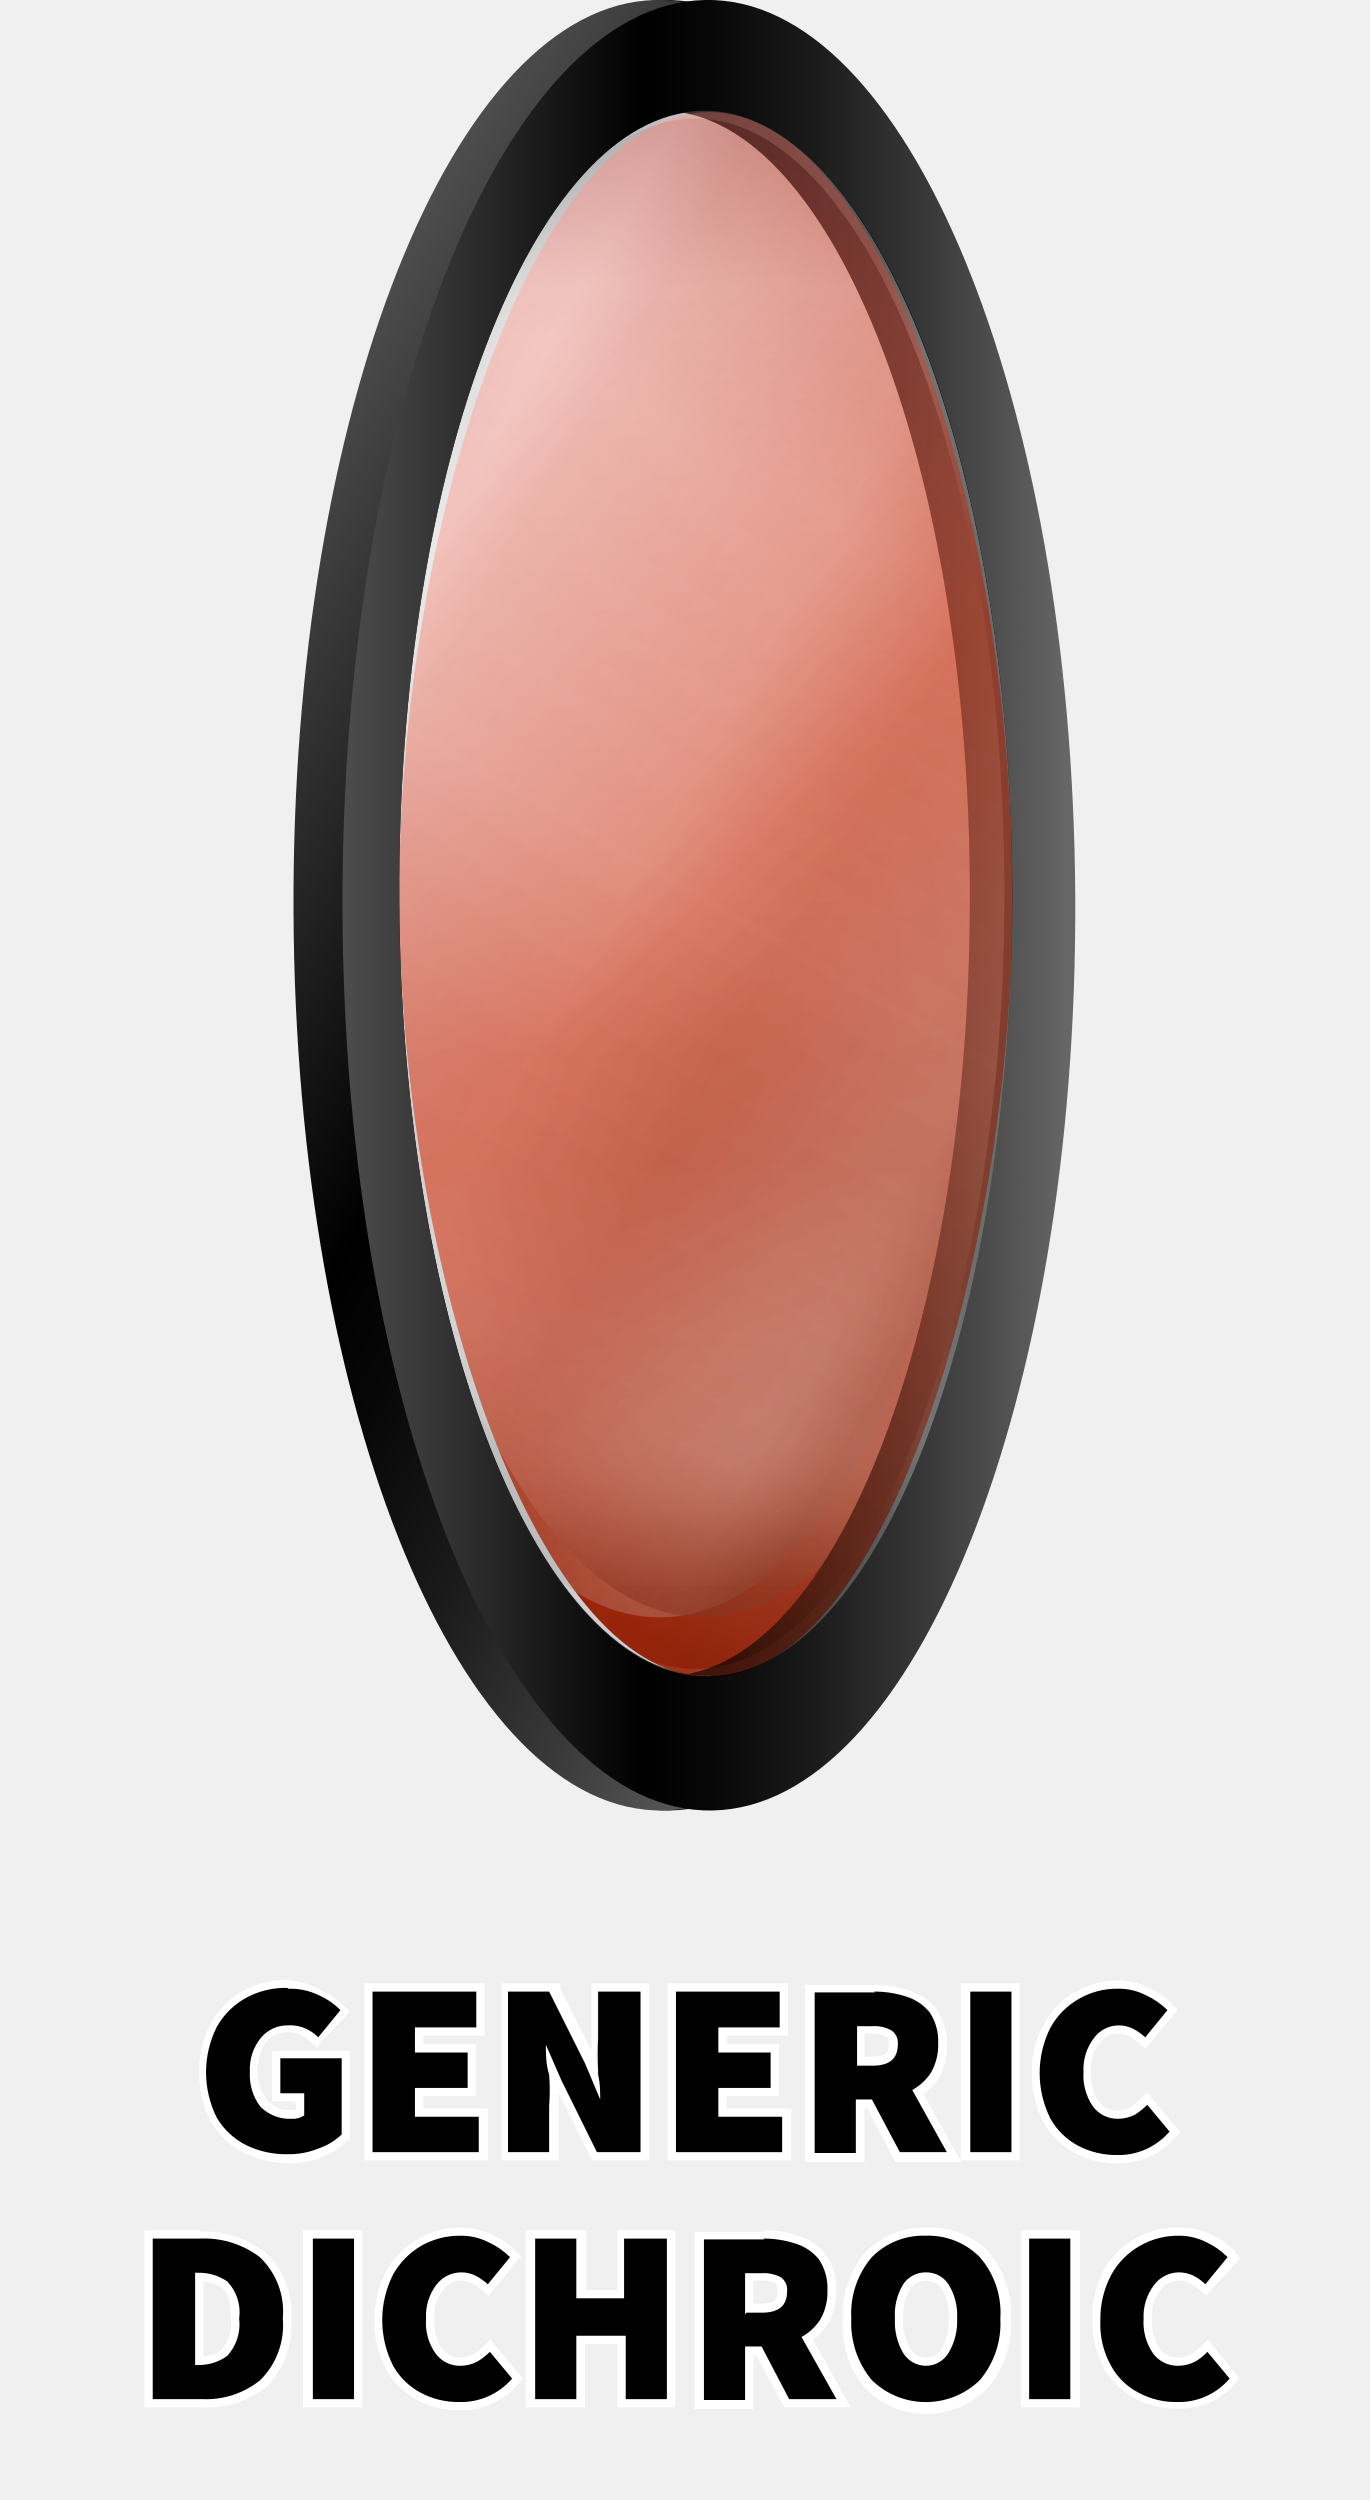
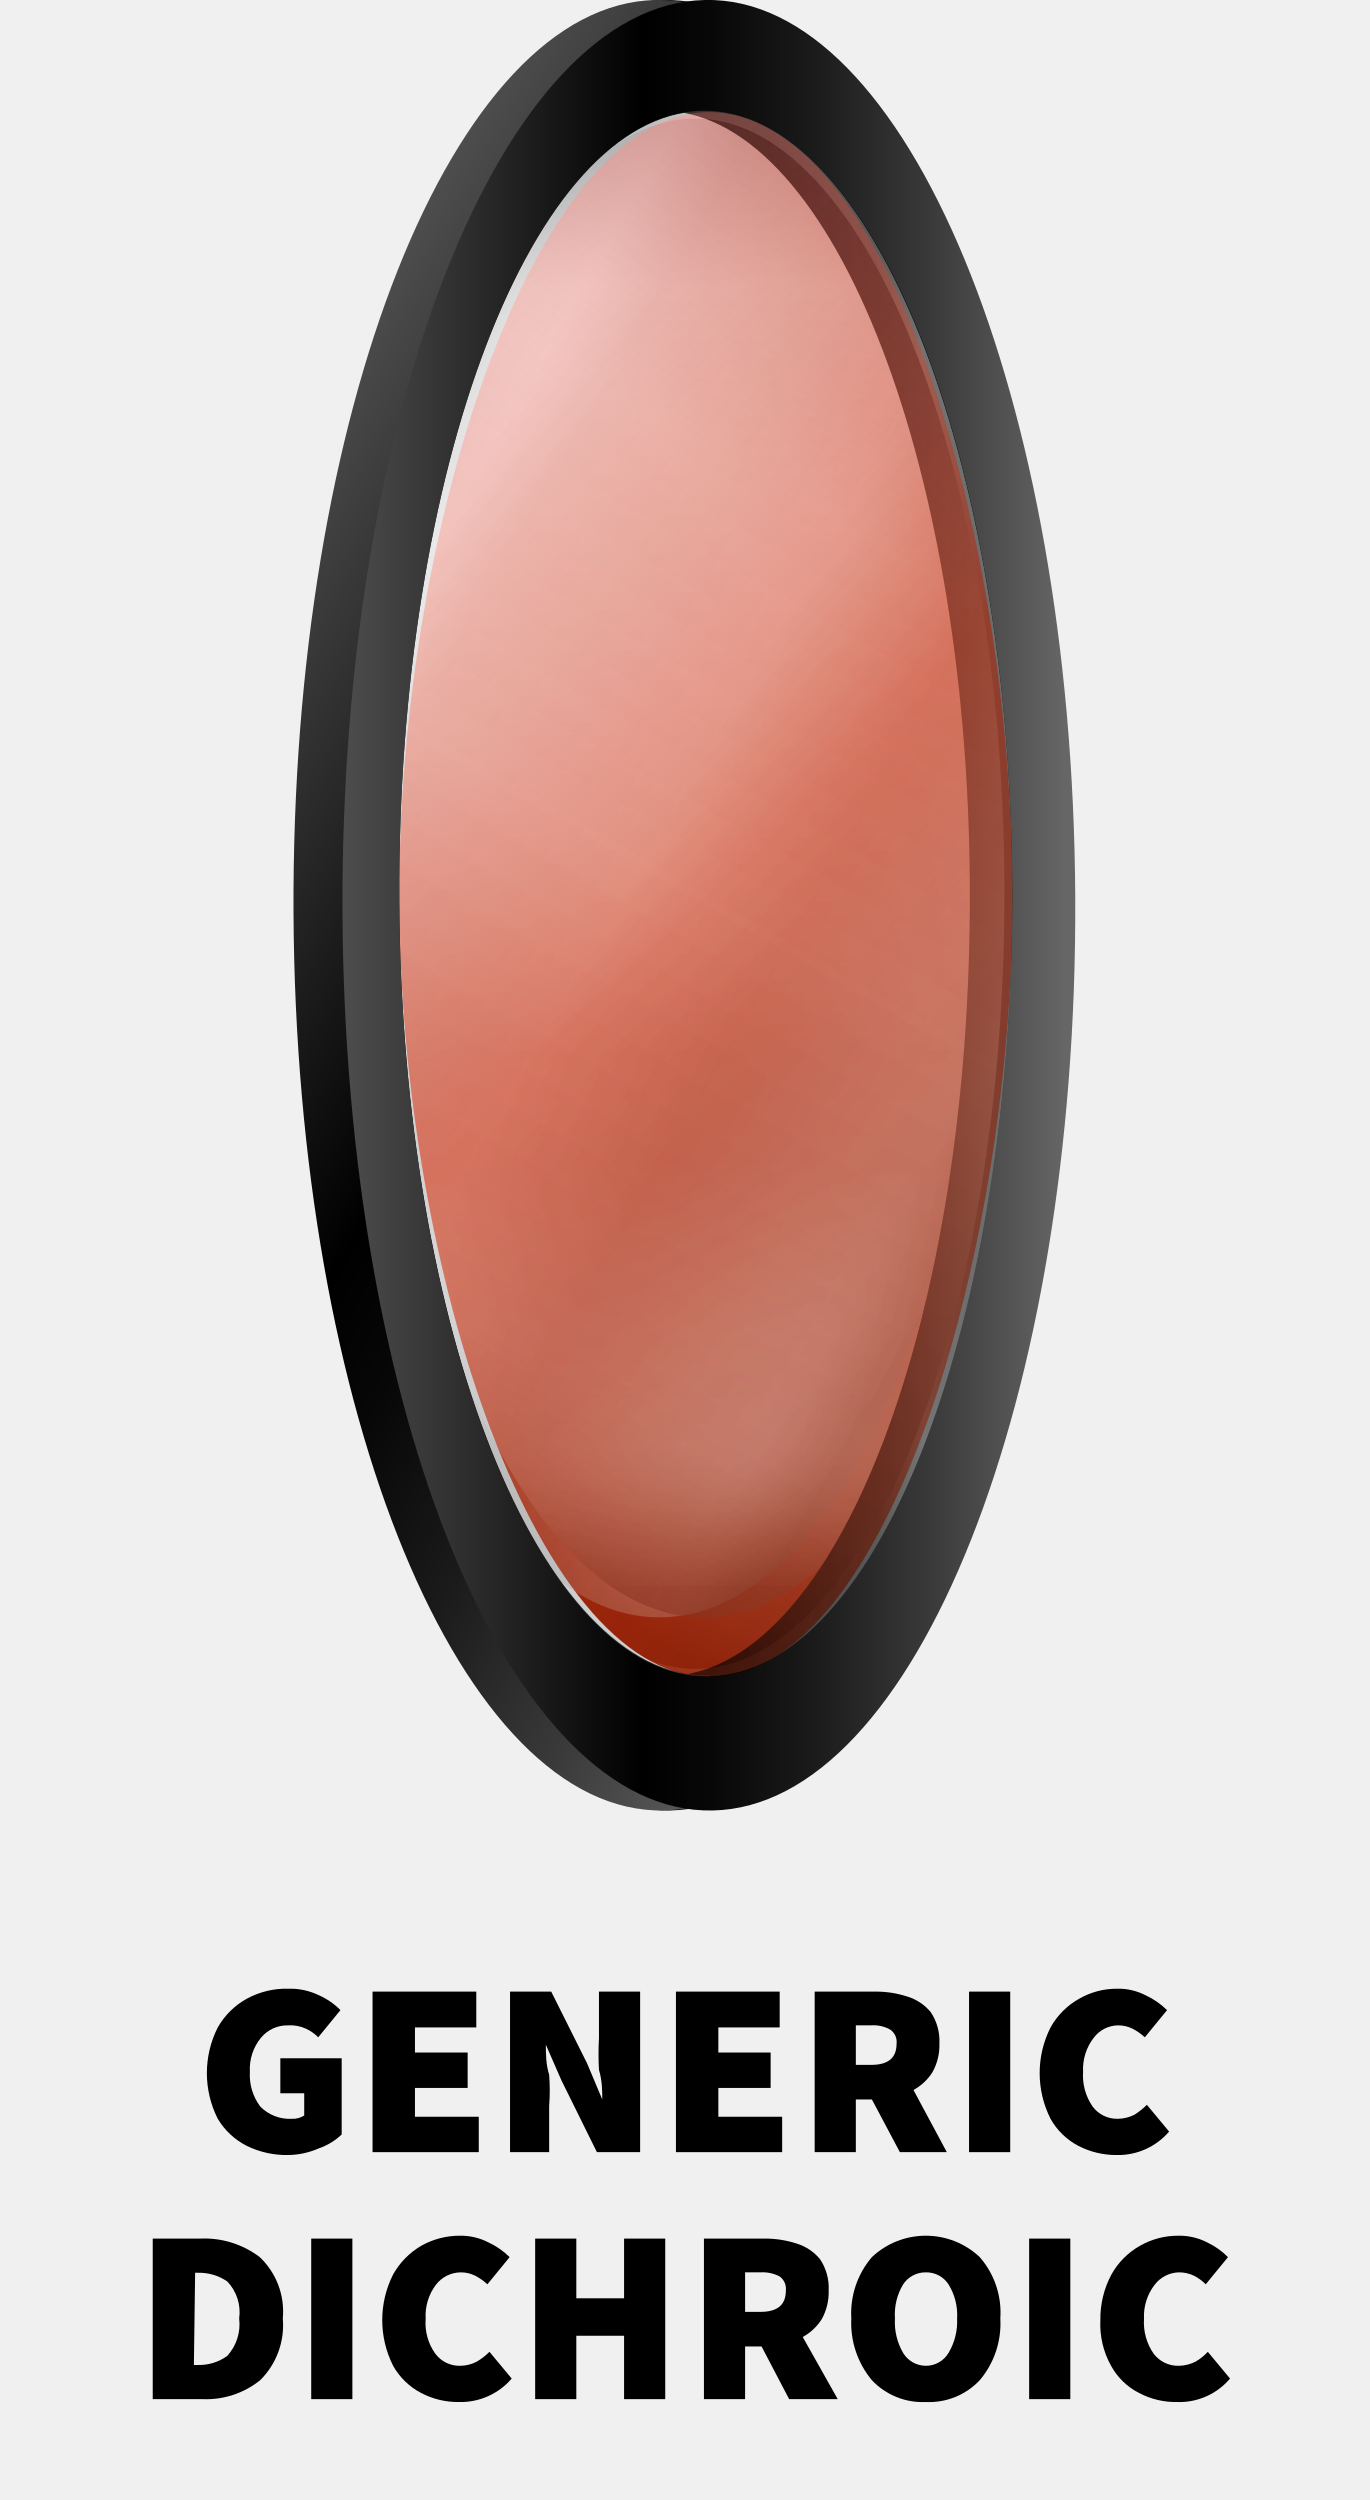
<svg xmlns="http://www.w3.org/2000/svg" xmlns:xlink="http://www.w3.org/1999/xlink" viewBox="0 0 33.26 60.73">
  <defs>
-     <style>.cls-1{isolation:isolate;}.cls-2{fill:#fff;}.cls-3{opacity:0.65;}.cls-4{opacity:0.61;fill:url(#linear-gradient);}.cls-5{opacity:0.51;fill:url(#linear-gradient-2);}.cls-6{fill:url(#linear-gradient-3);}.cls-7{stroke-miterlimit:10;stroke-width:0.38px;opacity:0.25;fill:url(#linear-gradient-4);stroke:url(#linear-gradient-5);}.cls-8{fill:url(#linear-gradient-6);}.cls-9{fill:url(#linear-gradient-7);}.cls-10{mix-blend-mode:soft-light;fill:url(#linear-gradient-8);}</style>
+     <style>.cls-1{isolation:isolate;}.cls-2{opacity:0.65;}.cls-3{opacity:0.61;fill:url(#linear-gradient);}.cls-4{opacity:0.51;fill:url(#linear-gradient-2);}.cls-5{fill:url(#linear-gradient-3);}.cls-6{stroke-miterlimit:10;stroke-width:0.38px;opacity:0.25;fill:url(#linear-gradient-4);stroke:url(#linear-gradient-5);}.cls-7{fill:url(#linear-gradient-6);}.cls-8{fill:url(#linear-gradient-7);}.cls-9{mix-blend-mode:soft-light;fill:url(#linear-gradient-8);}</style>
    <linearGradient id="linear-gradient" x1="26.23" y1="26.16" x2="5.81" y2="14.37" gradientUnits="userSpaceOnUse">
      <stop offset="0.02" stop-color="#666" />
      <stop offset="0.02" stop-color="#6e6e6e" />
      <stop offset="0.05" stop-color="#999899" />
      <stop offset="0.07" stop-color="#b8b7b8" />
      <stop offset="0.09" stop-color="#cbcacb" />
      <stop offset="0.11" stop-color="#d2d1d2" />
      <stop offset="0.18" stop-color="#c5c4c5" />
      <stop offset="0.29" stop-color="#979696" />
      <stop offset="0.33" stop-color="#919090" />
      <stop offset="0.5" stop-color="#f2f2f2" />
      <stop offset="0.78" stop-color="#c9c8c8" />
      <stop offset="0.85" stop-color="#fff" />
      <stop offset="1" stop-color="#4d4d4d" />
    </linearGradient>
    <linearGradient id="linear-gradient-2" x1="17.09" y1="39.28" x2="17.09" y2="1.25" gradientUnits="userSpaceOnUse">
      <stop offset="0.02" stop-color="#666" />
      <stop offset="0.02" stop-color="#6e6e6e" />
      <stop offset="0.05" stop-color="#999899" />
      <stop offset="0.07" stop-color="#b8b7b8" />
      <stop offset="0.09" stop-color="#cbcacb" />
      <stop offset="0.11" stop-color="#d2d1d2" />
      <stop offset="0.18" stop-color="#c5c4c5" />
      <stop offset="0.29" stop-color="#979696" />
      <stop offset="0.36" stop-color="#919090" />
      <stop offset="0.59" stop-color="#c9c8c8" />
      <stop offset="0.85" stop-color="#f2f2f2" />
      <stop offset="1" stop-color="#4d4d4d" />
    </linearGradient>
    <linearGradient id="linear-gradient-3" x1="25.1" y1="21.99" x2="7.29" y2="21.99" gradientUnits="userSpaceOnUse">
      <stop offset="0.02" stop-color="#666" />
      <stop offset="0.02" stop-color="#646464" />
      <stop offset="0.2" stop-color="#393939" />
      <stop offset="0.36" stop-color="#1a1a1a" />
      <stop offset="0.5" stop-color="#070707" />
      <stop offset="0.59" />
      <stop offset="1" stop-color="#4d4d4d" />
    </linearGradient>
    <linearGradient id="linear-gradient-4" x1="8.43" y1="36.37" x2="25.35" y2="7.06" gradientUnits="userSpaceOnUse">
      <stop offset="0.02" stop-color="#666" />
      <stop offset="0.06" stop-color="#8c8c8c" />
      <stop offset="0.11" stop-color="#abaaab" />
      <stop offset="0.15" stop-color="#bebdbe" />
      <stop offset="0.18" stop-color="#c5c4c5" />
      <stop offset="0.5" stop-color="#f2f2f2" />
      <stop offset="0.78" stop-color="#c9c8c8" />
      <stop offset="1" stop-color="#4d4d4d" />
    </linearGradient>
    <linearGradient id="linear-gradient-5" x1="9" y1="21.71" x2="24.78" y2="21.71" gradientUnits="userSpaceOnUse">
      <stop offset="0" stop-color="#a6a5a5" />
      <stop offset="0.11" stop-color="#d2d1d2" />
      <stop offset="0.18" stop-color="#c5c4c5" />
      <stop offset="0.29" stop-color="#979696" />
      <stop offset="0.33" stop-color="#919090" />
      <stop offset="0.78" stop-color="#c9c8c8" />
      <stop offset="0.85" stop-color="#fff" />
      <stop offset="1" stop-color="#797979" />
    </linearGradient>
    <linearGradient id="linear-gradient-6" x1="27.69" y1="28.74" x2="4.39" y2="15.29" xlink:href="#linear-gradient-3" />
    <linearGradient id="linear-gradient-7" x1="26.13" y1="21.99" x2="8.32" y2="21.99" xlink:href="#linear-gradient-3" />
    <linearGradient id="linear-gradient-8" x1="27.38" y1="31.87" x2="7.07" y2="11.56" gradientUnits="userSpaceOnUse">
      <stop offset="0" stop-color="#921d00" />
      <stop offset="0.5" stop-color="#d42300" />
      <stop offset="1" stop-color="#ffa49d" />
    </linearGradient>
  </defs>
  <g class="cls-1">
    <g id="Layer_1" data-name="Layer 1">
-       <path d="M7,52.45a2.24,2.24,0,0,1-1-.23,1.69,1.69,0,0,1-.75-.7,2.19,2.19,0,0,1-.28-1.16,2.24,2.24,0,0,1,.28-1.16,2,2,0,0,1,.75-.74,2.19,2.19,0,0,1,1-.25,1.84,1.84,0,0,1,1.34.55l.07.06-.66.81-.08-.07a1.54,1.54,0,0,0-.28-.19A.73.73,0,0,0,7,49.3a.77.77,0,0,0-.59.26,1.4,1.4,0,0,0,0,1.55.88.88,0,0,0,.69.26.44.44,0,0,0,.25-.06l0-.36H6.71v-1H8.4v2a1.48,1.48,0,0,1-.62.44A2.14,2.14,0,0,1,7,52.45Z" />
-       <path class="cls-2" d="M7,48.31a1.6,1.6,0,0,1,.75.16,1.71,1.71,0,0,1,.52.36l-.54.66a1,1,0,0,0-.3-.21A.9.9,0,0,0,7,49.2a.83.83,0,0,0-.66.3,1.2,1.2,0,0,0-.27.83,1.28,1.28,0,0,0,.25.84,1,1,0,0,0,.77.3.51.51,0,0,0,.3-.08v-.54H6.81V50H8.3v1.85a1.52,1.52,0,0,1-.56.34,1.9,1.9,0,0,1-.76.14,2.19,2.19,0,0,1-1-.22,1.73,1.73,0,0,1-.71-.66,2.46,2.46,0,0,1,0-2.22,1.83,1.83,0,0,1,.71-.7,2,2,0,0,1,1-.24m0-.2a2.17,2.17,0,0,0-1.06.27,1.93,1.93,0,0,0-.78.77,2.31,2.31,0,0,0-.3,1.21,2.36,2.36,0,0,0,.29,1.21,1.87,1.87,0,0,0,.79.74A2.45,2.45,0,0,0,7,52.55a2.32,2.32,0,0,0,.84-.15A2,2,0,0,0,8.44,52L8.5,52V49.82H6.61v1.23h.57v.21h-.1A.75.75,0,0,1,6.47,51a1.26,1.26,0,0,1,0-1.41.71.71,0,0,1,.81-.17.87.87,0,0,1,.26.18l.16.13.13-.16L8.38,49l.11-.14-.12-.12a2.06,2.06,0,0,0-.58-.4A1.86,1.86,0,0,0,7,48.11Z" />
-       <polygon points="8.95 52.38 8.95 48.28 11.67 48.28 11.67 49.35 10.18 49.35 10.18 49.76 11.46 49.76 11.46 50.82 10.18 50.82 10.18 51.32 11.73 51.32 11.73 52.38 8.95 52.38" />
-       <path class="cls-2" d="M11.57,48.38v.87H10.08v.61h1.28v.86H10.08v.7h1.55v.86H9.05v-3.9h2.52m.2-.2H8.85v4.3h3V51.22H10.28v-.3h1.28V49.66H10.28v-.21h1.49V48.18Z" />
-       <path d="M14.44,52.38l-.89-1.8-.14-.32s0,.08,0,.13a5.14,5.14,0,0,1,.05.77v1.22H12.29v-4.1h1.22l.89,1.8.13.32v-.11a7.27,7.27,0,0,1,0-.78V48.28h1.19v4.1Z" />
-       <path class="cls-2" d="M15.56,48.38v3.9H14.5l-.86-1.74-.38-.87h0c0,.22,0,.47.08.73a4.93,4.93,0,0,1,0,.76v1.12h-1v-3.9h1l.87,1.74.37.88h0c0-.21,0-.45-.08-.72a7.09,7.09,0,0,1,0-.77V48.38h1m.2-.2H14.37v1.33c0,.1,0,.2,0,.31l-.76-1.53,0-.11H12.19v4.3h1.38V51.16c0-.11,0-.21,0-.32l.76,1.53.06.11h1.38v-4.3Z" />
-       <polygon points="16.32 52.38 16.32 48.28 19.04 48.28 19.04 49.35 17.55 49.35 17.55 49.76 18.82 49.76 18.82 50.82 17.55 50.82 17.55 51.32 19.1 51.32 19.1 52.38 16.32 52.38" />
-       <path class="cls-2" d="M18.94,48.38v.87H17.45v.61h1.27v.86H17.45v.7H19v.86H16.42v-3.9h2.52m.2-.2H16.22v4.3h3V51.22H17.65v-.3h1.27V49.66H17.65v-.21h1.49V48.18Z" />
-       <path d="M21.79,52.38l-.67-1.3h-.23v1.3H19.66v-4.1h1.57a2.64,2.64,0,0,1,.81.12,1.27,1.27,0,0,1,.61.42,1.29,1.29,0,0,1,.24.82,1.34,1.34,0,0,1-.59,1.17l.88,1.57Zm-.63-2.32c.46,0,.52-.22.52-.42s-.08-.24-.11-.26a.87.87,0,0,0-.41-.08h-.27v.76Z" />
-       <path class="cls-2" d="M21.23,48.38a2.45,2.45,0,0,1,.78.12,1.18,1.18,0,0,1,.57.38,1.25,1.25,0,0,1,.21.76,1.34,1.34,0,0,1-.17.7,1.26,1.26,0,0,1-.46.43L23,52.28H21.86L21.18,51h-.39v1.3h-1v-3.9h1.47m-.44,1.78h.37c.42,0,.62-.17.62-.52a.36.36,0,0,0-.16-.34.83.83,0,0,0-.46-.1h-.37v1m.44-2H19.56v4.3H21v-1.3h.07l.62,1.19.05.11h1.62l-.17-.29-.75-1.35a1.67,1.67,0,0,0,.36-.39,1.57,1.57,0,0,0,.2-.81,1.4,1.4,0,0,0-.26-.88,1.35,1.35,0,0,0-.66-.45,2.55,2.55,0,0,0-.84-.13ZM21,49.4h.17a.69.69,0,0,1,.36.07s.06,0,.06.17,0,.32-.42.32H21V49.4Z" />
-       <rect x="23.44" y="48.28" width="1.23" height="4.1" />
-       <path class="cls-2" d="M24.57,48.38v3.9h-1v-3.9h1m.2-.2H23.34v4.3h1.43v-4.3Z" />
-       <path d="M27.12,52.45a2,2,0,0,1-1-.23,1.73,1.73,0,0,1-.72-.7,2.29,2.29,0,0,1-.28-1.16,2.24,2.24,0,0,1,.29-1.16,1.92,1.92,0,0,1,.73-.74,2,2,0,0,1,1-.25,1.64,1.64,0,0,1,.74.17,2,2,0,0,1,.54.38l.07.06-.67.81-.08-.07a1.48,1.48,0,0,0-.27-.19.62.62,0,0,0-.31-.07.68.68,0,0,0-.52.26,1.18,1.18,0,0,0-.23.77,1.25,1.25,0,0,0,.21.78.64.64,0,0,0,.53.26.74.74,0,0,0,.36-.09,1.51,1.51,0,0,0,.28-.22l.07-.08.67.8-.06.06A1.68,1.68,0,0,1,27.12,52.45Z" />
-       <path class="cls-2" d="M27.15,48.31a1.43,1.43,0,0,1,.69.16,1.84,1.84,0,0,1,.52.36l-.54.66a1.37,1.37,0,0,0-.3-.21.78.78,0,0,0-.35-.08.75.75,0,0,0-.59.3,1.25,1.25,0,0,0-.26.83,1.33,1.33,0,0,0,.23.84.74.74,0,0,0,.61.3.92.92,0,0,0,.41-.1,1.76,1.76,0,0,0,.3-.24l.54.65a1.63,1.63,0,0,1-1.29.57,2,2,0,0,1-.92-.22,1.66,1.66,0,0,1-.68-.66,2.46,2.46,0,0,1,0-2.22,1.81,1.81,0,0,1,.7-.7,1.83,1.83,0,0,1,.92-.24m0-.2a2,2,0,0,0-1,.27,1.9,1.9,0,0,0-.77.77,2.31,2.31,0,0,0-.3,1.21,2.36,2.36,0,0,0,.29,1.21,1.86,1.86,0,0,0,.76.74,2.18,2.18,0,0,0,1,.24,1.81,1.81,0,0,0,1.44-.64l.11-.13-.11-.13L28,51l-.14-.17-.16.16a1,1,0,0,1-.25.2.62.62,0,0,1-.31.08.52.52,0,0,1-.45-.22,1.13,1.13,0,0,1-.19-.72,1,1,0,0,1,.21-.7.54.54,0,0,1,.44-.23.53.53,0,0,1,.26.06,1,1,0,0,1,.26.18l.15.13.14-.16.54-.66.11-.14-.13-.12a1.87,1.87,0,0,0-.57-.4,1.69,1.69,0,0,0-.78-.18Z" />
-       <path d="M3.61,58.38v-4.1H4.86a2.3,2.3,0,0,1,1.51.48A1.87,1.87,0,0,1,7,56.32a2,2,0,0,1-.59,1.57,2.15,2.15,0,0,1-1.46.49Zm1.23-1a1,1,0,0,0,.62-.2,1,1,0,0,0,.25-.83c0-.42-.08-.7-.25-.82a1.14,1.14,0,0,0-.62-.19Z" />
-       <path class="cls-2" d="M4.86,54.38a2.22,2.22,0,0,1,1.45.45,1.82,1.82,0,0,1,.56,1.49,1.88,1.88,0,0,1-.55,1.5,2.09,2.09,0,0,1-1.4.46H3.71v-3.9H4.86m-.12,3.07H4.8a1.16,1.16,0,0,0,.72-.22,1.14,1.14,0,0,0,.29-.91,1.08,1.08,0,0,0-.29-.9,1.22,1.22,0,0,0-.72-.21H4.74v2.24m.12-3.27H3.51v4.3H4.92A2.3,2.3,0,0,0,6.45,58a2.07,2.07,0,0,0,.62-1.65,2,2,0,0,0-.63-1.64,2.45,2.45,0,0,0-1.58-.5Zm.08,3.07V55.42a1,1,0,0,1,.46.16c.14.1.21.36.21.74a1,1,0,0,1-.21.75.89.89,0,0,1-.46.18Z" />
-       <rect x="7.46" y="54.28" width="1.23" height="4.1" />
-       <path class="cls-2" d="M8.6,54.38v3.9h-1v-3.9h1m.2-.2H7.36v4.3H8.8v-4.3Z" />
-       <path d="M11.15,58.45a2,2,0,0,1-1-.23,1.79,1.79,0,0,1-.72-.7,2.29,2.29,0,0,1-.27-1.16,2.34,2.34,0,0,1,.28-1.16,2,2,0,0,1,.74-.74,2,2,0,0,1,1-.25,1.68,1.68,0,0,1,.74.17,2.17,2.17,0,0,1,.54.38l.06.06-.66.81-.08-.07a1.26,1.26,0,0,0-.28-.19.58.58,0,0,0-.3-.07.68.68,0,0,0-.52.26,1.18,1.18,0,0,0-.23.77,1.25,1.25,0,0,0,.21.78.64.64,0,0,0,.53.26.68.68,0,0,0,.35-.09,1.05,1.05,0,0,0,.28-.22L11.9,57l.67.8-.06.06A1.68,1.68,0,0,1,11.15,58.45Z" />
-       <path class="cls-2" d="M11.18,54.31a1.46,1.46,0,0,1,.69.16,1.84,1.84,0,0,1,.52.36l-.54.66a1.37,1.37,0,0,0-.3-.21.78.78,0,0,0-.35-.08.77.77,0,0,0-.6.3,1.25,1.25,0,0,0-.25.83,1.28,1.28,0,0,0,.23.84.73.73,0,0,0,.61.3.88.88,0,0,0,.4-.1,1.5,1.5,0,0,0,.31-.24l.54.65a1.63,1.63,0,0,1-1.29.57,1.92,1.92,0,0,1-.92-.22,1.66,1.66,0,0,1-.68-.66,2.46,2.46,0,0,1,0-2.22,1.86,1.86,0,0,1,.69-.7,1.9,1.9,0,0,1,.93-.24m0-.2a2,2,0,0,0-1,.27,1.9,1.9,0,0,0-.77.77,2.31,2.31,0,0,0-.3,1.21,2.36,2.36,0,0,0,.29,1.21,1.8,1.8,0,0,0,.76.74,2.18,2.18,0,0,0,1,.24,1.81,1.81,0,0,0,1.44-.64l.11-.13-.11-.13L12.05,57l-.14-.17-.16.16a1.06,1.06,0,0,1-.26.2.58.58,0,0,1-.3.08.52.52,0,0,1-.45-.22,1.13,1.13,0,0,1-.19-.72,1,1,0,0,1,.21-.7.54.54,0,0,1,.44-.23.55.55,0,0,1,.26.06,1.22,1.22,0,0,1,.26.18l.15.13.13-.16.54-.66.12-.14-.13-.12a1.87,1.87,0,0,0-.57-.4,1.69,1.69,0,0,0-.78-.18Z" />
-       <polygon points="15.07 58.38 15.07 56.84 14.11 56.84 14.11 58.38 12.88 58.38 12.88 54.28 14.11 54.28 14.11 55.73 15.07 55.73 15.07 54.28 16.3 54.28 16.3 58.38 15.07 58.38" />
-       <path class="cls-2" d="M16.2,54.38v3.9h-1V56.74H14v1.54H13v-3.9h1v1.45h1.16V54.38h1m.2-.2H15v1.45h-.76V54.18H12.77v4.3h1.44V56.94H15v1.54H16.4v-4.3Z" />
-       <path d="M19.11,58.38l-.68-1.3H18.2v1.3H17v-4.1h1.57a2.64,2.64,0,0,1,.81.12,1.27,1.27,0,0,1,.61.42,1.29,1.29,0,0,1,.24.82,1.34,1.34,0,0,1-.59,1.17l.88,1.57Zm-.64-2.32c.47,0,.53-.22.53-.42a.26.26,0,0,0-.12-.26.84.84,0,0,0-.41-.08H18.2v.76Z" />
-       <path class="cls-2" d="M18.54,54.38a2.45,2.45,0,0,1,.78.12,1.18,1.18,0,0,1,.57.38,1.25,1.25,0,0,1,.21.76,1.34,1.34,0,0,1-.17.7,1.26,1.26,0,0,1-.46.43l.85,1.51H19.17L18.5,57h-.4v1.3h-1v-3.9h1.47m-.44,1.78h.37c.42,0,.62-.17.62-.52a.37.37,0,0,0-.15-.34.89.89,0,0,0-.47-.1H18.1v1m.44-2H16.87v4.3H18.3v-1.3h.07L19,58.37l.05.11h1.62l-.17-.29-.75-1.35a1.67,1.67,0,0,0,.36-.39,1.57,1.57,0,0,0,.2-.81,1.28,1.28,0,0,0-.92-1.33,2.55,2.55,0,0,0-.84-.13ZM18.3,55.4h.17a.69.69,0,0,1,.36.07s.06,0,.06.17,0,.32-.42.32H18.3V55.4Z" />
-       <path d="M22.49,58.45a1.79,1.79,0,0,1-1.38-.57,2.56,2.56,0,0,1,0-3.12,2,2,0,0,1,2.76,0,2.18,2.18,0,0,1,.53,1.56,2.16,2.16,0,0,1-.53,1.56A1.79,1.79,0,0,1,22.49,58.45Zm0-3.15a.54.54,0,0,0-.47.25,1.36,1.36,0,0,0-.19.77,1.45,1.45,0,0,0,.19.78.54.54,0,0,0,.94,0,1.45,1.45,0,0,0,.19-.78,1.39,1.39,0,0,0-.19-.77A.54.54,0,0,0,22.49,55.3Z" />
-       <path class="cls-2" d="M22.49,54.31a1.75,1.75,0,0,1,1.31.52,2.05,2.05,0,0,1,.5,1.49,2.13,2.13,0,0,1-.5,1.5,1.88,1.88,0,0,1-2.62,0,2.17,2.17,0,0,1-.5-1.5,2.1,2.1,0,0,1,.5-1.49,1.75,1.75,0,0,1,1.31-.52m0,3.16a.64.64,0,0,0,.55-.31,1.49,1.49,0,0,0,.21-.84,1.41,1.41,0,0,0-.21-.83.64.64,0,0,0-.55-.29.65.65,0,0,0-.55.29,1.42,1.42,0,0,0-.2.83,1.49,1.49,0,0,0,.2.84.65.65,0,0,0,.55.31m0-3.36a2,2,0,0,0-1.45.58,2.27,2.27,0,0,0-.56,1.63A2.36,2.36,0,0,0,21,58,2.08,2.08,0,0,0,24,58a2.32,2.32,0,0,0,.55-1.63A2.27,2.27,0,0,0,24,54.69a2,2,0,0,0-1.46-.58Zm0,3.16a.43.43,0,0,1-.38-.22,1.29,1.29,0,0,1-.17-.73,1.27,1.27,0,0,1,.16-.71.46.46,0,0,1,.39-.21.45.45,0,0,1,.39.21,1.26,1.26,0,0,1,.17.71,1.38,1.38,0,0,1-.17.73.45.45,0,0,1-.39.22Z" />
-       <rect x="24.9" y="54.28" width="1.23" height="4.1" />
-       <path class="cls-2" d="M26,54.38v3.9H25v-3.9h1m.2-.2H24.8v4.3h1.43v-4.3Z" />
-       <path d="M28.59,58.45a2,2,0,0,1-1-.23,1.73,1.73,0,0,1-.72-.7,2.29,2.29,0,0,1-.27-1.16,2.24,2.24,0,0,1,.28-1.16,1.92,1.92,0,0,1,.73-.74,2.06,2.06,0,0,1,1-.25,1.64,1.64,0,0,1,.74.17,1.86,1.86,0,0,1,.54.38l.07.06-.67.81-.07-.07a1.54,1.54,0,0,0-.28-.19.62.62,0,0,0-.31-.07.71.71,0,0,0-.52.26,1.18,1.18,0,0,0-.23.77,1.25,1.25,0,0,0,.21.78.65.65,0,0,0,.53.26.69.69,0,0,0,.36-.09,1.24,1.24,0,0,0,.28-.22l.08-.08.66.8-.05.06A1.71,1.71,0,0,1,28.59,58.45Z" />
-       <path class="cls-2" d="M28.61,54.31a1.47,1.47,0,0,1,.7.16,1.79,1.79,0,0,1,.51.36l-.54.66a1.12,1.12,0,0,0-.29-.21.83.83,0,0,0-.36-.08.76.76,0,0,0-.59.3,1.25,1.25,0,0,0-.26.83,1.33,1.33,0,0,0,.23.84.74.74,0,0,0,.61.3.92.92,0,0,0,.41-.1,1.22,1.22,0,0,0,.3-.24l.54.65a1.61,1.61,0,0,1-1.28.57,1.9,1.9,0,0,1-.92-.22,1.6,1.6,0,0,1-.68-.66,2.07,2.07,0,0,1-.26-1.11A2.28,2.28,0,0,1,27,55.25a1.81,1.81,0,0,1,.7-.7,1.86,1.86,0,0,1,.92-.24m0-.2a2.06,2.06,0,0,0-1.79,1,2.41,2.41,0,0,0-.29,1.21,2.36,2.36,0,0,0,.28,1.21,1.86,1.86,0,0,0,.76.74,2.19,2.19,0,0,0,1,.24A1.79,1.79,0,0,0,30,57.91l.11-.13L30,57.65,29.48,57l-.14-.17-.15.16a1.06,1.06,0,0,1-.26.2.62.62,0,0,1-.31.08.54.54,0,0,1-.45-.22,1.19,1.19,0,0,1-.19-.72,1,1,0,0,1,.21-.7.55.55,0,0,1,.44-.23.53.53,0,0,1,.26.06.87.87,0,0,1,.26.18l.16.13.13-.16L30,55l.11-.14L30,54.69a2,2,0,0,0-.56-.4,1.73,1.73,0,0,0-.79-.18Z" />
-       <g class="cls-3">
-         <ellipse class="cls-4" cx="16.02" cy="20.27" rx="8.04" ry="19.02" />
-         <ellipse class="cls-5" cx="17.09" cy="20.27" rx="8.04" ry="19.02" />
+       <path d="M7,52.35a2.19,2.19,0,0,1-1-.22,1.73,1.73,0,0,1-.71-.66,2.46,2.46,0,0,1,0-2.22,1.83,1.83,0,0,1,.71-.7,2,2,0,0,1,1-.24,1.6,1.6,0,0,1,.75.16,1.71,1.71,0,0,1,.52.36l-.54.66a1,1,0,0,0-.3-.21A.9.9,0,0,0,7,49.2a.83.83,0,0,0-.66.3,1.2,1.2,0,0,0-.27.83,1.28,1.28,0,0,0,.25.84,1,1,0,0,0,.77.3.51.51,0,0,0,.3-.08v-.54H6.81V50H8.3v1.85a1.52,1.52,0,0,1-.56.34A1.9,1.9,0,0,1,7,52.35Z" />
+       <path d="M9.05,52.28v-3.9h2.52v.87H10.08v.61h1.28v.86H10.08v.7h1.55v.86Z" />
+       <path d="M12.39,52.28v-3.9h1l.87,1.74.37.88h0c0-.21,0-.45-.08-.72a7.09,7.09,0,0,1,0-.77V48.38h1v3.9H14.5l-.86-1.74-.38-.87h0c0,.22,0,.47.08.73a4.93,4.93,0,0,1,0,.76v1.12Z" />
+       <path d="M16.42,52.28v-3.9h2.52v.87H17.45v.61h1.27v.86H17.45v.7H19v.86Z" />
+       <path d="M20.79,52.28h-1v-3.9h1.47a2.45,2.45,0,0,1,.78.12,1.18,1.18,0,0,1,.57.38,1.25,1.25,0,0,1,.21.76,1.34,1.34,0,0,1-.17.7,1.26,1.26,0,0,1-.46.43L23,52.28H21.86L21.18,51h-.39Zm0-2.12h.37c.42,0,.62-.17.62-.52a.36.36,0,0,0-.16-.34.83.83,0,0,0-.46-.1h-.37Z" />
+       <path d="M23.54,52.28v-3.9h1v3.9Z" />
+       <path d="M27.12,52.35a2,2,0,0,1-.92-.22,1.66,1.66,0,0,1-.68-.66,2.46,2.46,0,0,1,0-2.22,1.81,1.81,0,0,1,.7-.7,1.83,1.83,0,0,1,.92-.24,1.43,1.43,0,0,1,.69.16,1.84,1.84,0,0,1,.52.36l-.54.66a1.37,1.37,0,0,0-.3-.21.78.78,0,0,0-.35-.08.75.75,0,0,0-.59.3,1.25,1.25,0,0,0-.26.83,1.33,1.33,0,0,0,.23.84.74.74,0,0,0,.61.3.92.92,0,0,0,.41-.1,1.76,1.76,0,0,0,.3-.24l.54.65A1.63,1.63,0,0,1,27.12,52.35Z" />
+       <path d="M3.71,58.28v-3.9H4.86a2.22,2.22,0,0,1,1.45.45,1.82,1.82,0,0,1,.56,1.49,1.88,1.88,0,0,1-.55,1.5,2.09,2.09,0,0,1-1.4.46Zm1-.83H4.8a1.16,1.16,0,0,0,.72-.22,1.14,1.14,0,0,0,.29-.91,1.08,1.08,0,0,0-.29-.9,1.22,1.22,0,0,0-.72-.21H4.74Z" />
+       <path d="M7.56,58.28v-3.9h1v3.9Z" />
+       <path d="M11.15,58.35a1.92,1.92,0,0,1-.92-.22,1.66,1.66,0,0,1-.68-.66,2.46,2.46,0,0,1,0-2.22,1.86,1.86,0,0,1,.69-.7,1.9,1.9,0,0,1,.93-.24,1.46,1.46,0,0,1,.69.16,1.84,1.84,0,0,1,.52.36l-.54.66a1.37,1.37,0,0,0-.3-.21.78.78,0,0,0-.35-.08.77.77,0,0,0-.6.3,1.25,1.25,0,0,0-.25.83,1.28,1.28,0,0,0,.23.84.73.73,0,0,0,.61.3.88.88,0,0,0,.4-.1,1.5,1.5,0,0,0,.31-.24l.54.65A1.63,1.63,0,0,1,11.15,58.35Z" />
+       <path d="M13,58.28v-3.9h1v1.45h1.16V54.38h1v3.9h-1V56.74H14v1.54Z" />
+       <path d="M18.1,58.28h-1v-3.9h1.47a2.45,2.45,0,0,1,.78.12,1.18,1.18,0,0,1,.57.38,1.25,1.25,0,0,1,.21.76,1.34,1.34,0,0,1-.17.7,1.26,1.26,0,0,1-.46.43l.85,1.51H19.17L18.5,57h-.4Zm0-2.12h.37c.42,0,.62-.17.62-.52a.37.37,0,0,0-.15-.34.89.89,0,0,0-.47-.1H18.1Z" />
+       <path d="M22.49,58.35a1.69,1.69,0,0,1-1.31-.53,2.17,2.17,0,0,1-.5-1.5,2.1,2.1,0,0,1,.5-1.49,1.91,1.91,0,0,1,2.62,0,2.05,2.05,0,0,1,.5,1.49,2.13,2.13,0,0,1-.5,1.5A1.69,1.69,0,0,1,22.49,58.35Zm0-.88a.64.64,0,0,0,.55-.31,1.49,1.49,0,0,0,.21-.84,1.41,1.41,0,0,0-.21-.83.64.64,0,0,0-.55-.29.65.65,0,0,0-.55.29,1.42,1.42,0,0,0-.2.83,1.49,1.49,0,0,0,.2.84A.65.65,0,0,0,22.49,57.47Z" />
+       <path d="M25,58.28v-3.9h1v3.9Z" />
+       <path d="M28.59,58.35a1.9,1.9,0,0,1-.92-.22,1.6,1.6,0,0,1-.68-.66,2.07,2.07,0,0,1-.26-1.11A2.28,2.28,0,0,1,27,55.25a1.81,1.81,0,0,1,.7-.7,1.86,1.86,0,0,1,.92-.24,1.47,1.47,0,0,1,.7.16,1.79,1.79,0,0,1,.51.36l-.54.66a1.12,1.12,0,0,0-.29-.21.83.83,0,0,0-.36-.08.76.76,0,0,0-.59.3,1.25,1.25,0,0,0-.26.83,1.33,1.33,0,0,0,.23.84.74.74,0,0,0,.61.3.92.92,0,0,0,.41-.1,1.22,1.22,0,0,0,.3-.24l.54.65A1.61,1.61,0,0,1,28.59,58.35Z" />
+       <g class="cls-2">
+         <ellipse class="cls-3" cx="16.02" cy="20.27" rx="8.04" ry="19.02" />
+         <ellipse class="cls-4" cx="17.09" cy="20.27" rx="8.04" ry="19.02" />
      </g>
-       <path class="cls-6" d="M16.09,0c-4.92.11-8.86,10-8.8,22.19s4.1,21.9,9,21.79,8.86-10,8.8-22.18S21-.11,16.09,0Zm.12,40.72c-4.11.09-7.49-8.35-7.54-18.85S11.91,2.78,16,2.69,23.51,11,23.56,21.54,20.32,40.63,16.21,40.72Z" />
-       <ellipse class="cls-7" cx="16.89" cy="21.71" rx="7.7" ry="19.02" />
-       <path class="cls-8" d="M15.93,0c-4.92.1-8.86,10-8.8,22.18s4.09,21.9,9,21.8a4,4,0,0,0,1.13-.2c4.38-1.46,7.73-10.78,7.67-22C24.88,9.68,20.85-.08,15.93,0Zm1.31,40.7c-4.12.09-7.49-8.35-7.54-18.85S12.94,2.79,17.05,2.7s7.49,8.35,7.54,18.85S21.35,40.64,17.24,40.73Z" />
-       <path class="cls-9" d="M17.12,0C12.2.11,8.26,10,8.32,22.19s4.09,21.9,9,21.79,8.86-10,8.8-22.18S22-.11,17.12,0Zm.11,40.72c-4.11.09-7.48-8.35-7.53-18.85S12.94,2.78,17.05,2.69,24.54,11,24.59,21.54,21.35,40.63,17.23,40.72Z" />
-       <path class="cls-10" d="M24.59,22.26c-.1,8.49-3.06,18.21-7.19,18.47-4.29.28-7.7-9.81-7.7-19s3.41-19.28,7.7-19S24.7,13.32,24.59,22.26Z" />
+       <path class="cls-5" d="M16.09,0c-4.92.11-8.86,10-8.8,22.19s4.1,21.9,9,21.79,8.86-10,8.8-22.18S21-.11,16.09,0Zm.12,40.72c-4.11.09-7.49-8.35-7.54-18.85S11.91,2.78,16,2.69,23.51,11,23.56,21.54,20.32,40.63,16.21,40.72Z" />
+       <ellipse class="cls-6" cx="16.89" cy="21.71" rx="7.7" ry="19.02" />
+       <path class="cls-7" d="M15.93,0c-4.92.1-8.86,10-8.8,22.18s4.09,21.9,9,21.8a4,4,0,0,0,1.13-.2c4.38-1.46,7.73-10.78,7.67-22C24.88,9.68,20.85-.08,15.93,0Zm1.31,40.7c-4.12.09-7.49-8.35-7.54-18.85S12.94,2.79,17.05,2.7s7.49,8.35,7.54,18.85S21.35,40.64,17.24,40.73Z" />
+       <path class="cls-8" d="M17.12,0C12.2.11,8.26,10,8.32,22.19s4.09,21.9,9,21.79,8.86-10,8.8-22.18S22-.11,17.12,0Zm.11,40.72c-4.11.09-7.48-8.35-7.53-18.85S12.94,2.78,17.05,2.69,24.54,11,24.59,21.54,21.35,40.63,17.23,40.72Z" />
+       <path class="cls-9" d="M24.59,22.26c-.1,8.49-3.06,18.21-7.19,18.47-4.29.28-7.7-9.81-7.7-19s3.41-19.28,7.7-19S24.7,13.32,24.59,22.26Z" />
    </g>
  </g>
</svg>
